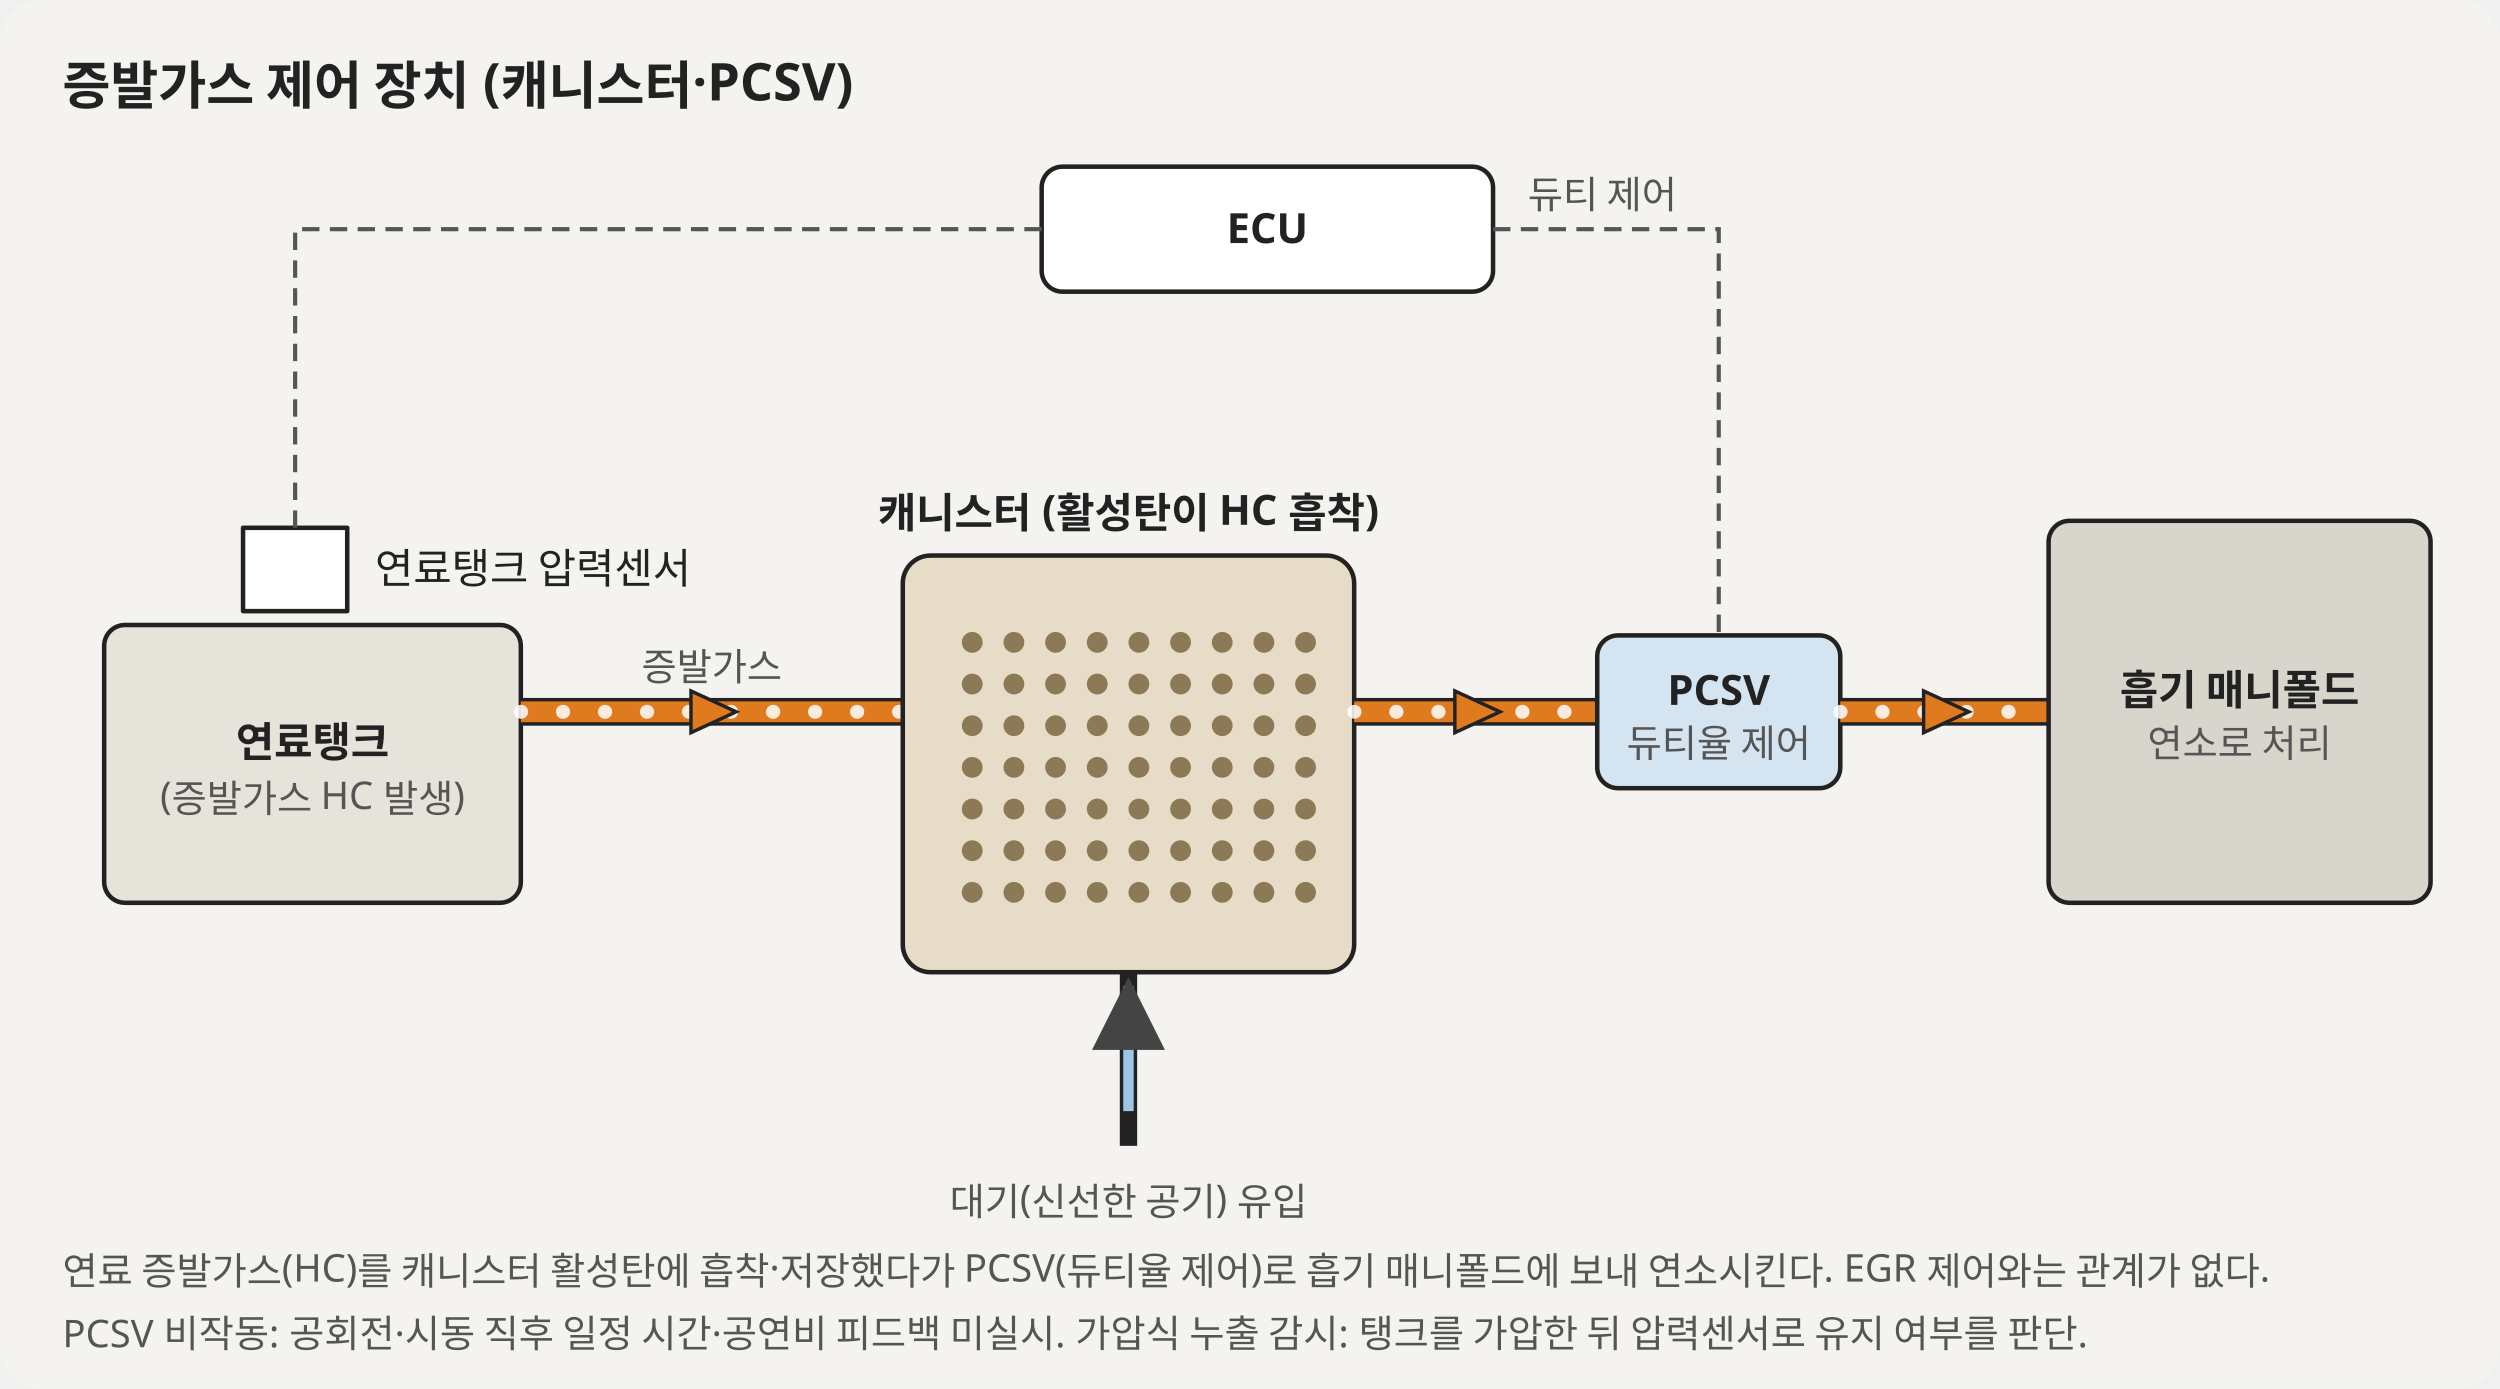
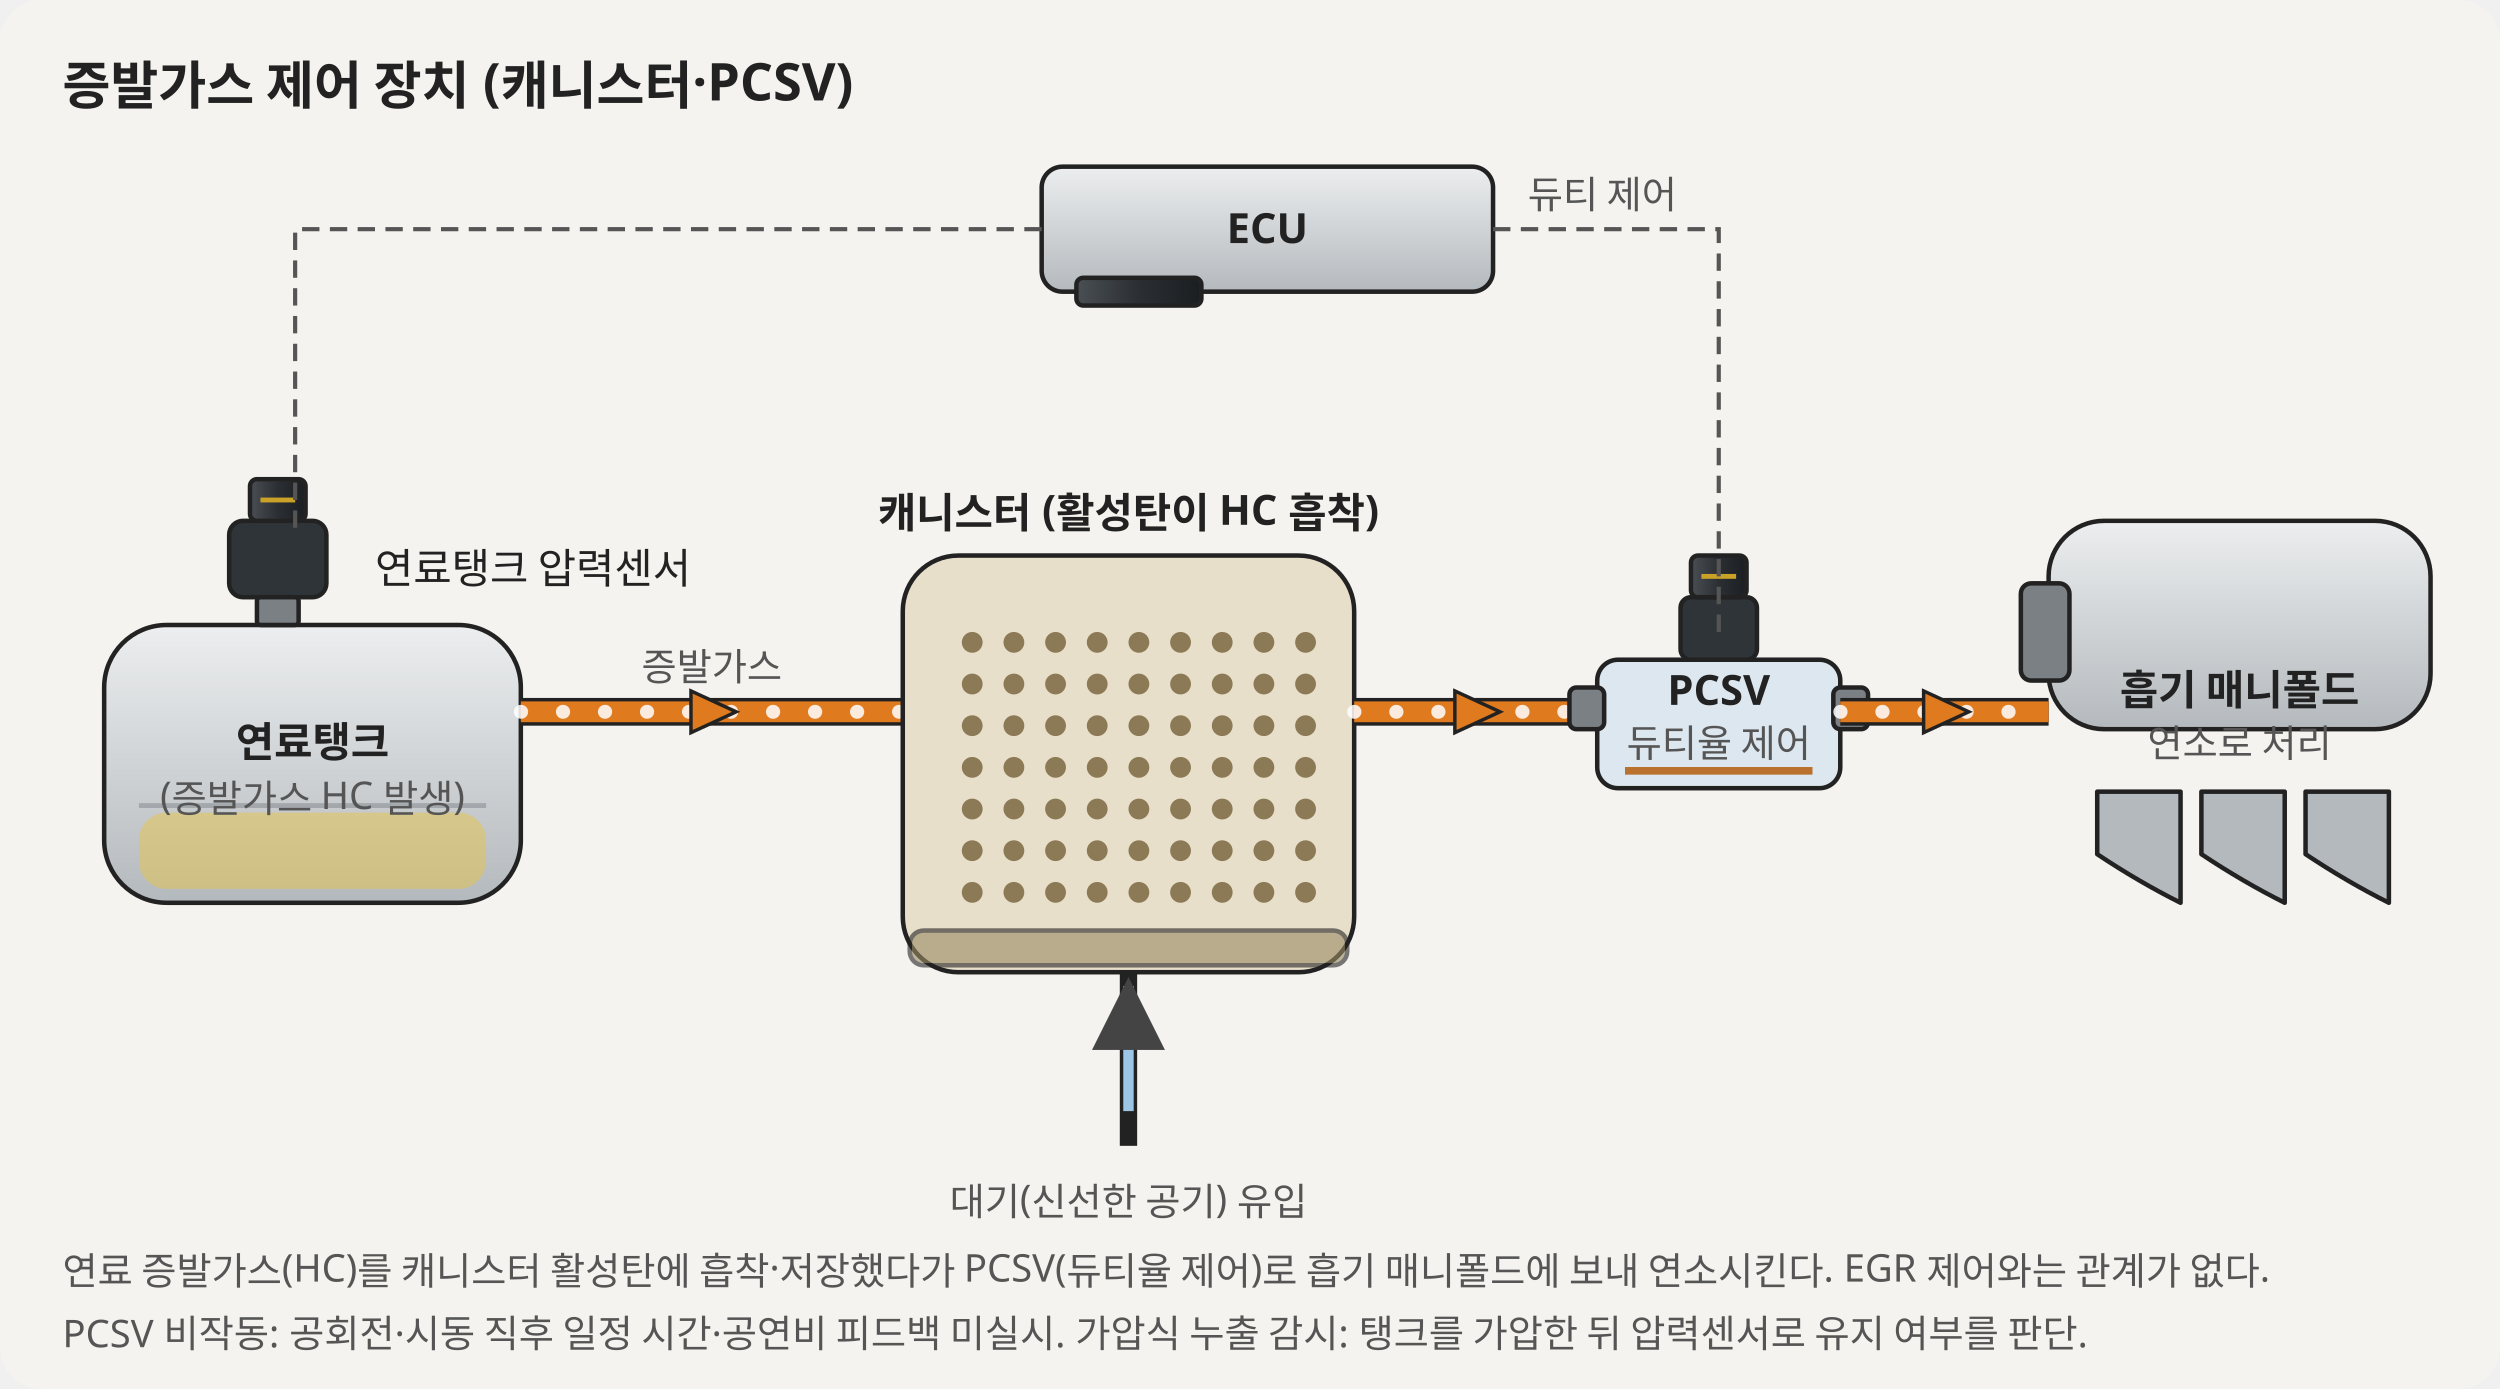
<svg xmlns="http://www.w3.org/2000/svg" viewBox="0 0 720 400" width="720" height="400" role="img" aria-label="연료탱크에서 캐니스터와 PCSV를 거쳐 흡기 매니폴드로 가는 증발가스 제어 계통">
  <style>
text{font:12px "Apple SD Gothic Neo","Malgun Gothic","Noto Sans KR",sans-serif;fill:#222}
.t{font-size:15px;font-weight:700}.n{font-size:11px;fill:#555}
.l{stroke:#444;stroke-width:.8;fill:none}.d{fill:#444}
.o{stroke:#222;stroke-width:1.3;stroke-linejoin:round}
.k{stroke:#222;stroke-width:1;fill:none}
.fl{fill:none;stroke:#fff;stroke-opacity:.85;stroke-linecap:round;stroke-dasharray:.1 12;animation:fl 1s linear infinite}@keyframes fl{to{stroke-dashoffset:-12.1}}@media (prefers-reduced-motion:reduce){.fl{animation:none}}
</style>
  <defs>
    <marker id="a" viewBox="0 0 8 8" refX="7" refY="4" markerWidth="7" markerHeight="7" orient="auto">
      <path d="M0,0L8,4L0,8Z" fill="#444" />
    </marker>
    <marker id="r" viewBox="0 0 8 8" refX="7" refY="4" markerWidth="7" markerHeight="7" orient="auto">
      <path d="M0,0L8,4L0,8Z" fill="#c1121f" />
    </marker>
  </defs>
  <rect width="720" height="400" rx="12" fill="#F4F3EF" />
+   <defs>
+     <linearGradient id="mt" x1="0" y1="0" x2="1" y2="0">
+       <stop offset="0" stop-color="#e9ebec" />
+       <stop offset=".5" stop-color="#c3c7ca" />
+       <stop offset="1" stop-color="#9ea3a7" />
+     </linearGradient>
+     <linearGradient id="mv" x1="0" y1="0" x2="0" y2="1">
+       <stop offset="0" stop-color="#eceeef" />
+       <stop offset="1" stop-color="#b4b9bd" />
+     </linearGradient>
+     <linearGradient id="bk" x1="0" y1="0" x2="1" y2="0">
+       <stop offset="0" stop-color="#4a4f54" />
+       <stop offset=".5" stop-color="#2b2f33" />
+       <stop offset="1" stop-color="#1b1e21" />
+     </linearGradient>
+   </defs>
  <text class="t" x="18" y="30">증발가스 제어 장치 (캐니스터·PCSV)</text>
-   <rect class="o" x="30" y="180" width="120" height="80" fill="#e6e4da" rx="6" />
+   <rect class="o" x="30" y="180" width="120" height="80" rx="18" fill="url(#mv)" />
+   <path d="M40,232H140" stroke="#8b9094" stroke-width="1.4" opacity=".6" />
+   <rect x="40" y="234" width="100" height="22" rx="8" fill="#e6c34a" opacity=".5" />
  <text x="90.0" y="218.0" text-anchor="middle" style="font-weight:700">연료탱크</text>
  <text class="n" x="90.0" y="233.0" text-anchor="middle">(증발가스 HC 발생)</text>
-   <rect class="o" x="70" y="152" width="30" height="24" fill="#fff" />
+   <rect class="o" x="66" y="150" width="28" height="22" rx="4" fill="#2f3438" />
+   <rect class="o" x="74" y="172" width="12" height="8" rx="1" fill="#7b8084" />
+   <rect class="o" x="72" y="138" width="16" height="12" rx="2" fill="url(#bk)" />
+   <path d="M75,144.0h10" stroke="#c9a227" stroke-width="1.4" />
  <text x="108" y="168" text-anchor="start">연료탱크 압력센서</text>
  <path d="M150,205L260,205" fill="none" stroke="#222" stroke-width="8" stroke-linejoin="round" />
  <path d="M150,205L260,205" fill="none" stroke="#e07a1f" stroke-width="6" stroke-linejoin="round" />
  <path class="fl" d="M150,205L260,205" stroke-width="4" />
  <polygon points="199,199 212,205 199,211" fill="#e07a1f" stroke="#222" stroke-width="1" />
  <text class="n" x="205" y="196" text-anchor="middle">증발가스</text>
-   <rect class="o" x="260" y="160" width="130" height="120" fill="#e6dcc8" rx="8" />
+   <rect class="o" x="260" y="160" width="130" height="120" rx="16" fill="#e8dfcb" />
+   <rect class="o" x="262" y="268" width="126" height="10" rx="4" fill="#9a8a63" opacity=".6" />
  <circle cx="280" cy="185" r="3" fill="#8b7a55" />
  <circle cx="280" cy="197" r="3" fill="#8b7a55" />
  <circle cx="280" cy="209" r="3" fill="#8b7a55" />
  <circle cx="280" cy="221" r="3" fill="#8b7a55" />
  <circle cx="280" cy="233" r="3" fill="#8b7a55" />
  <circle cx="280" cy="245" r="3" fill="#8b7a55" />
  <circle cx="280" cy="257" r="3" fill="#8b7a55" />
  <circle cx="292" cy="185" r="3" fill="#8b7a55" />
  <circle cx="292" cy="197" r="3" fill="#8b7a55" />
  <circle cx="292" cy="209" r="3" fill="#8b7a55" />
  <circle cx="292" cy="221" r="3" fill="#8b7a55" />
  <circle cx="292" cy="233" r="3" fill="#8b7a55" />
  <circle cx="292" cy="245" r="3" fill="#8b7a55" />
  <circle cx="292" cy="257" r="3" fill="#8b7a55" />
  <circle cx="304" cy="185" r="3" fill="#8b7a55" />
  <circle cx="304" cy="197" r="3" fill="#8b7a55" />
  <circle cx="304" cy="209" r="3" fill="#8b7a55" />
  <circle cx="304" cy="221" r="3" fill="#8b7a55" />
  <circle cx="304" cy="233" r="3" fill="#8b7a55" />
  <circle cx="304" cy="245" r="3" fill="#8b7a55" />
  <circle cx="304" cy="257" r="3" fill="#8b7a55" />
  <circle cx="316" cy="185" r="3" fill="#8b7a55" />
  <circle cx="316" cy="197" r="3" fill="#8b7a55" />
  <circle cx="316" cy="209" r="3" fill="#8b7a55" />
  <circle cx="316" cy="221" r="3" fill="#8b7a55" />
  <circle cx="316" cy="233" r="3" fill="#8b7a55" />
  <circle cx="316" cy="245" r="3" fill="#8b7a55" />
  <circle cx="316" cy="257" r="3" fill="#8b7a55" />
  <circle cx="328" cy="185" r="3" fill="#8b7a55" />
  <circle cx="328" cy="197" r="3" fill="#8b7a55" />
  <circle cx="328" cy="209" r="3" fill="#8b7a55" />
  <circle cx="328" cy="221" r="3" fill="#8b7a55" />
  <circle cx="328" cy="233" r="3" fill="#8b7a55" />
  <circle cx="328" cy="245" r="3" fill="#8b7a55" />
  <circle cx="328" cy="257" r="3" fill="#8b7a55" />
  <circle cx="340" cy="185" r="3" fill="#8b7a55" />
  <circle cx="340" cy="197" r="3" fill="#8b7a55" />
  <circle cx="340" cy="209" r="3" fill="#8b7a55" />
  <circle cx="340" cy="221" r="3" fill="#8b7a55" />
  <circle cx="340" cy="233" r="3" fill="#8b7a55" />
  <circle cx="340" cy="245" r="3" fill="#8b7a55" />
  <circle cx="340" cy="257" r="3" fill="#8b7a55" />
  <circle cx="352" cy="185" r="3" fill="#8b7a55" />
  <circle cx="352" cy="197" r="3" fill="#8b7a55" />
  <circle cx="352" cy="209" r="3" fill="#8b7a55" />
  <circle cx="352" cy="221" r="3" fill="#8b7a55" />
  <circle cx="352" cy="233" r="3" fill="#8b7a55" />
  <circle cx="352" cy="245" r="3" fill="#8b7a55" />
  <circle cx="352" cy="257" r="3" fill="#8b7a55" />
  <circle cx="364" cy="185" r="3" fill="#8b7a55" />
  <circle cx="364" cy="197" r="3" fill="#8b7a55" />
  <circle cx="364" cy="209" r="3" fill="#8b7a55" />
  <circle cx="364" cy="221" r="3" fill="#8b7a55" />
  <circle cx="364" cy="233" r="3" fill="#8b7a55" />
  <circle cx="364" cy="245" r="3" fill="#8b7a55" />
  <circle cx="364" cy="257" r="3" fill="#8b7a55" />
  <circle cx="376" cy="185" r="3" fill="#8b7a55" />
  <circle cx="376" cy="197" r="3" fill="#8b7a55" />
  <circle cx="376" cy="209" r="3" fill="#8b7a55" />
  <circle cx="376" cy="221" r="3" fill="#8b7a55" />
  <circle cx="376" cy="233" r="3" fill="#8b7a55" />
  <circle cx="376" cy="245" r="3" fill="#8b7a55" />
  <circle cx="376" cy="257" r="3" fill="#8b7a55" />
  <text x="325" y="152" text-anchor="middle" style="font-weight:700">캐니스터 (활성탄이 HC 흡착)</text>
  <path d="M390,205L460,205" fill="none" stroke="#222" stroke-width="8" stroke-linejoin="round" />
  <path d="M390,205L460,205" fill="none" stroke="#e07a1f" stroke-width="6" stroke-linejoin="round" />
  <path class="fl" d="M390,205L460,205" stroke-width="4" />
  <polygon points="419,199 432,205 419,211" fill="#e07a1f" stroke="#222" stroke-width="1" />
-   <rect class="o" x="460" y="183" width="70" height="44" fill="#d4e4f1" rx="6" />
+   <rect class="o" x="460" y="190" width="70" height="37" rx="6" fill="#dde7ef" />
+   <rect class="o" x="484" y="172" width="22" height="18" rx="3" fill="#2f3438" />
+   <rect class="o" x="487" y="160" width="16" height="12" rx="2" fill="url(#bk)" />
+   <path d="M490,166.0h10" stroke="#c9a227" stroke-width="1.4" />
+   <rect class="o" x="452" y="198" width="10" height="12" rx="2" fill="#7b8084" />
+   <rect class="o" x="528" y="198" width="10" height="12" rx="2" fill="#7b8084" />
+   <path d="M468,222h54" stroke="#b9712d" stroke-width="2.2" />
  <text x="495.0" y="203.0" text-anchor="middle" style="font-weight:700">PCSV</text>
  <text class="n" x="495.0" y="218.0" text-anchor="middle">듀티율 제어</text>
  <path d="M530,205L590,205" fill="none" stroke="#222" stroke-width="8" stroke-linejoin="round" />
  <path d="M530,205L590,205" fill="none" stroke="#e07a1f" stroke-width="6" stroke-linejoin="round" />
  <path class="fl" d="M530,205L590,205" stroke-width="4" />
  <polygon points="554,199 567,205 554,211" fill="#e07a1f" stroke="#222" stroke-width="1" />
-   <rect class="o" x="590" y="150" width="110" height="110" fill="#d8d6cc" rx="6" />
+   <rect class="o" x="590" y="150" width="110" height="60" rx="16" fill="url(#mv)" />
+   <path class="o" d="M604,228V246Q616,254 628,260V228Z" fill="#b4b9bd" />
+   <path class="o" d="M634,228V246Q646,254 658,260V228Z" fill="#b4b9bd" />
+   <path class="o" d="M664,228V246Q676,254 688,260V228Z" fill="#b4b9bd" />
+   <rect class="o" x="582" y="168" width="14" height="28" rx="3" fill="#7b8084" />
  <text x="645.0" y="203.0" text-anchor="middle" style="font-weight:700">흡기 매니폴드</text>
  <text class="n" x="645.0" y="218.0" text-anchor="middle">연소로 처리</text>
  <path d="M325,280V330" stroke="#222" stroke-width="5" />
  <path d="M325,320V284" stroke="#9cc6e6" stroke-width="3" marker-end="url(#a)" />
  <text class="n" x="325" y="350" text-anchor="middle">대기(신선한 공기) 유입</text>
-   <rect class="o" x="300" y="48" width="130" height="36" fill="#fff" rx="6" />
+   <rect class="o" x="300" y="48" width="130" height="36" rx="6" fill="url(#mv)" />
+   <rect class="o" x="310" y="80" width="36" height="8" rx="2" fill="url(#bk)" />
  <text x="365.0" y="70.0" text-anchor="middle" style="font-weight:700">ECU</text>
  <path d="M85,152V66H300" stroke="#555" stroke-width="1.2" stroke-dasharray="5 3" fill="none" />
  <path d="M430,66H495V183" stroke="#555" stroke-width="1.2" stroke-dasharray="5 3" fill="none" />
  <text class="n" x="440" y="60" text-anchor="start">듀티 제어</text>
  <text class="n" x="18" y="370">연료 증발가스(HC)를 캐니스터 활성탄에 흡착·저장했다가 PCSV(듀티율 제어)로 흡기 매니폴드에 보내 연소시킨다. EGR 제어와는 관계가 없다.</text>
  <text class="n" x="18" y="388">PCSV 비작동: 공회전·시동 직후 일정 시간·공연비 피드백 미실시. 가압식 누출 감시: 탱크를 가압한 뒤 압력센서로 유지 여부를 판단.</text>
</svg>
